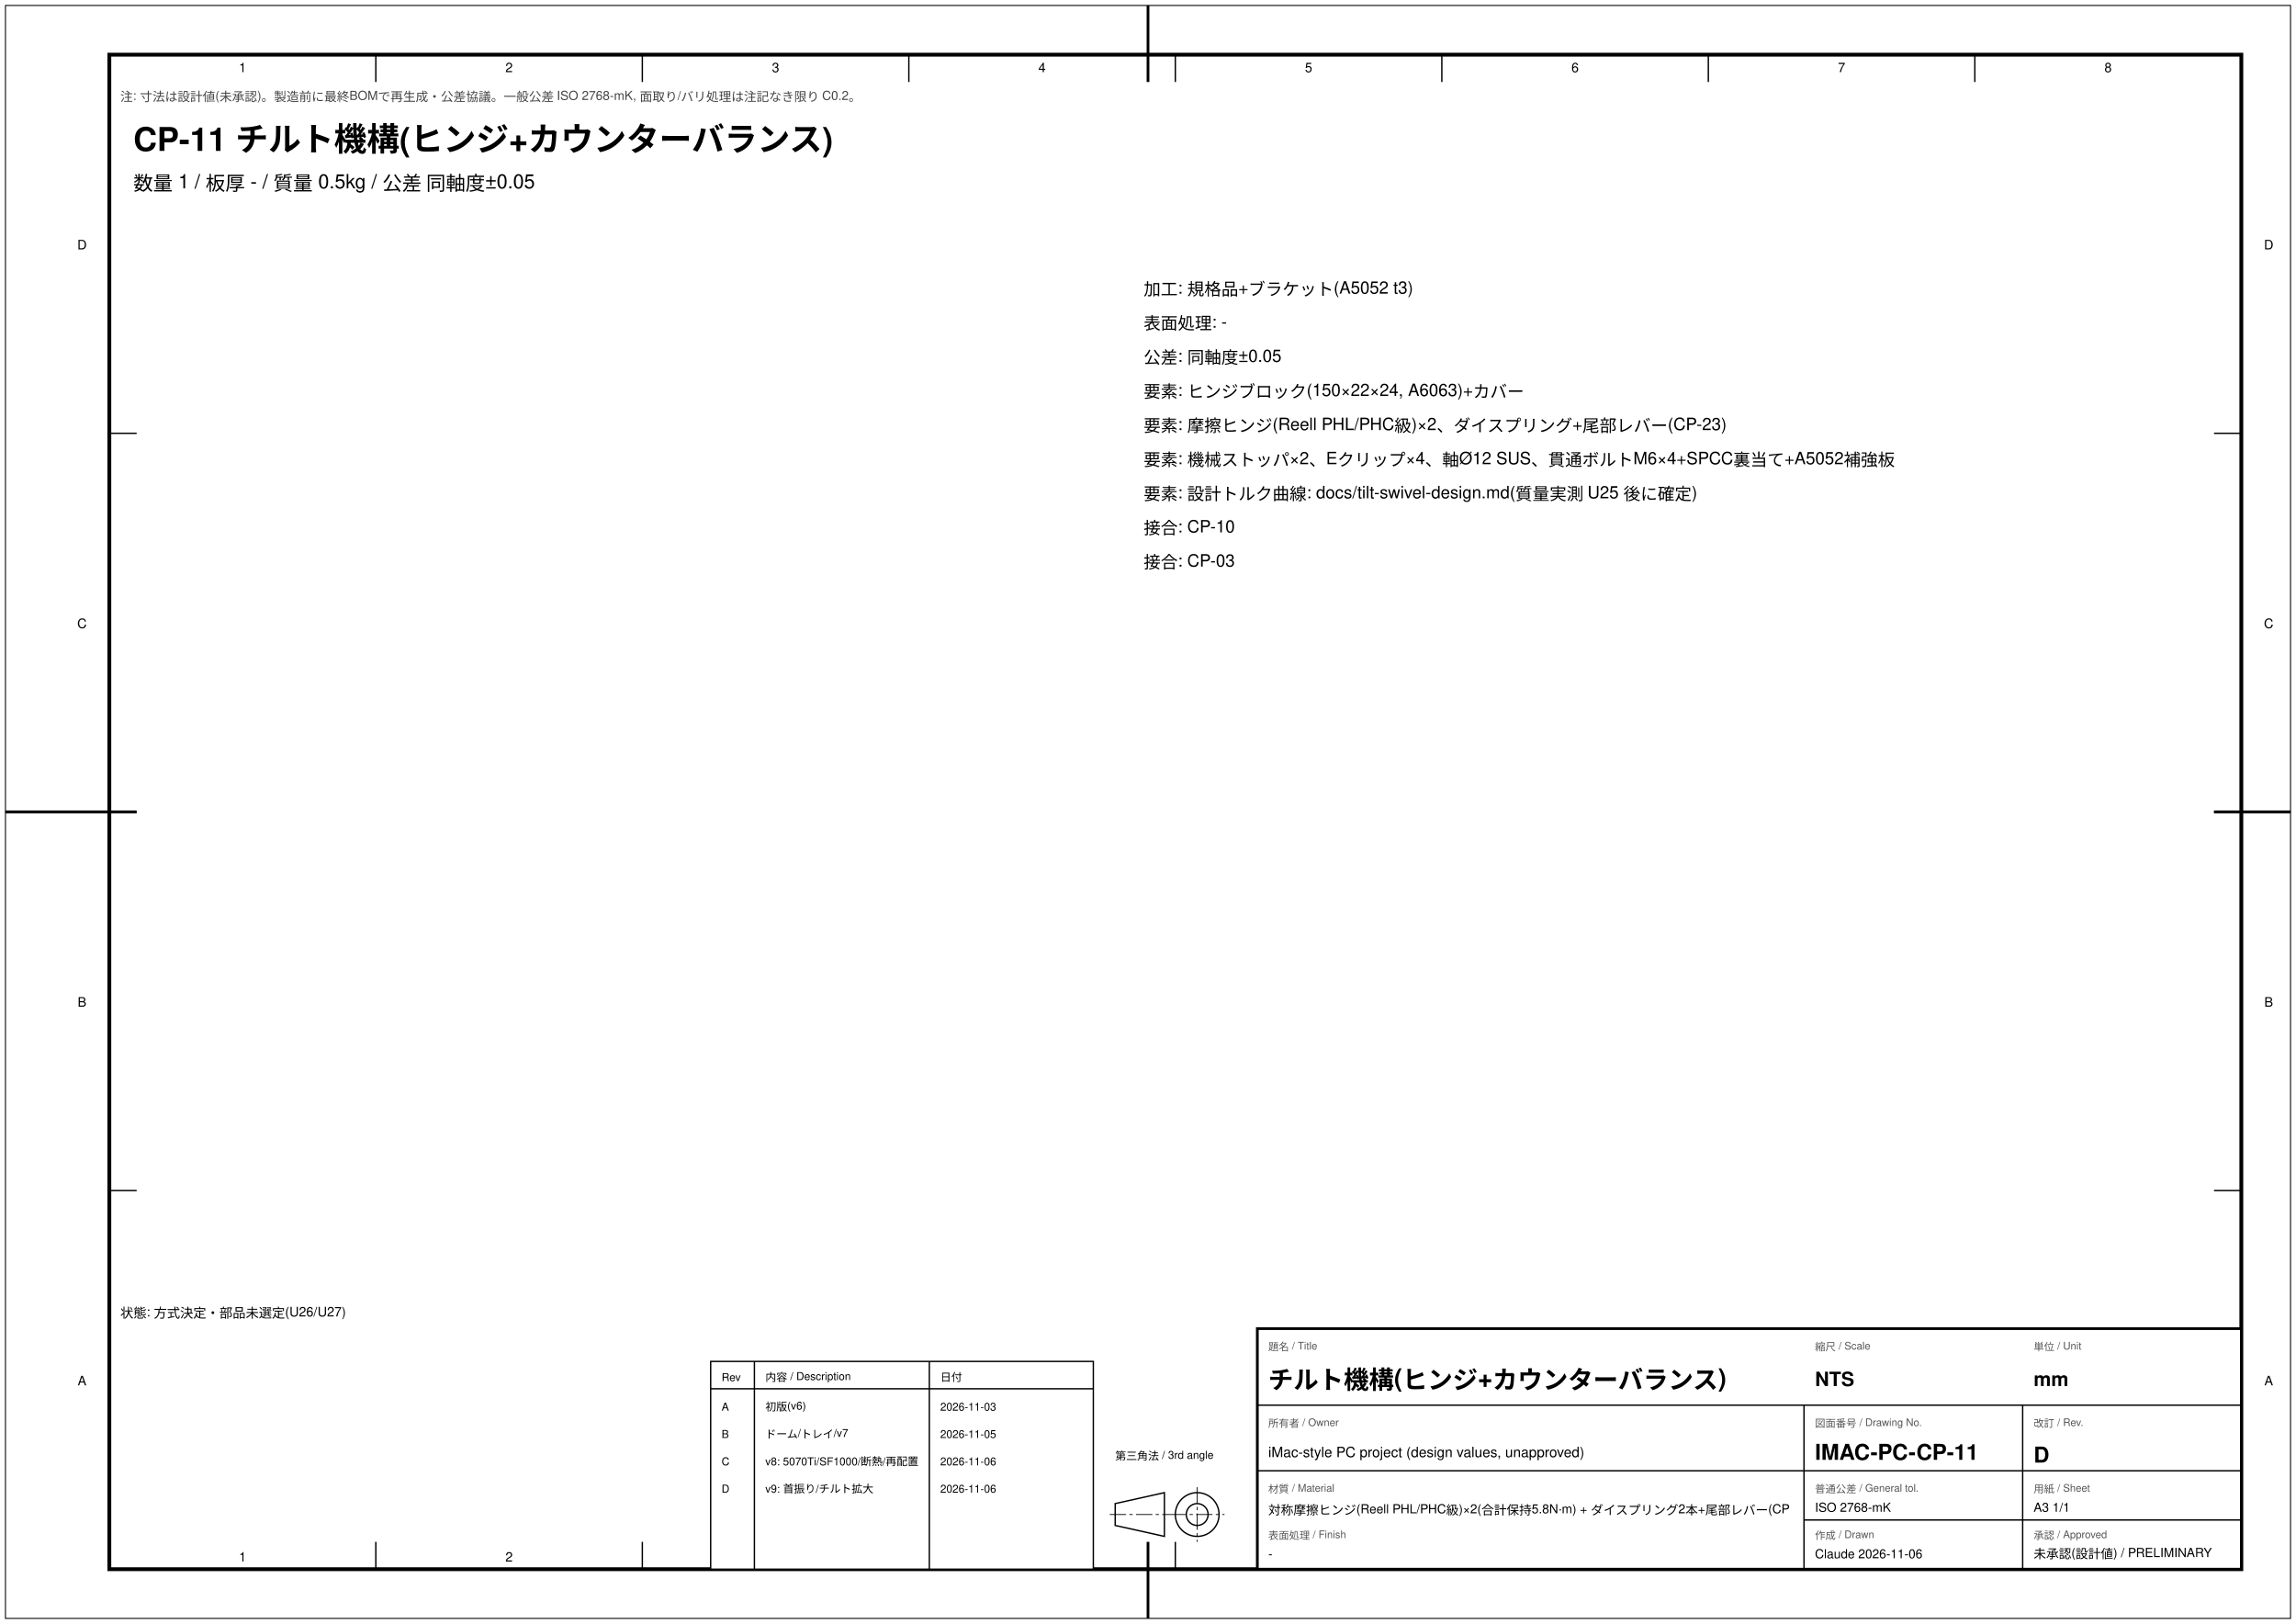
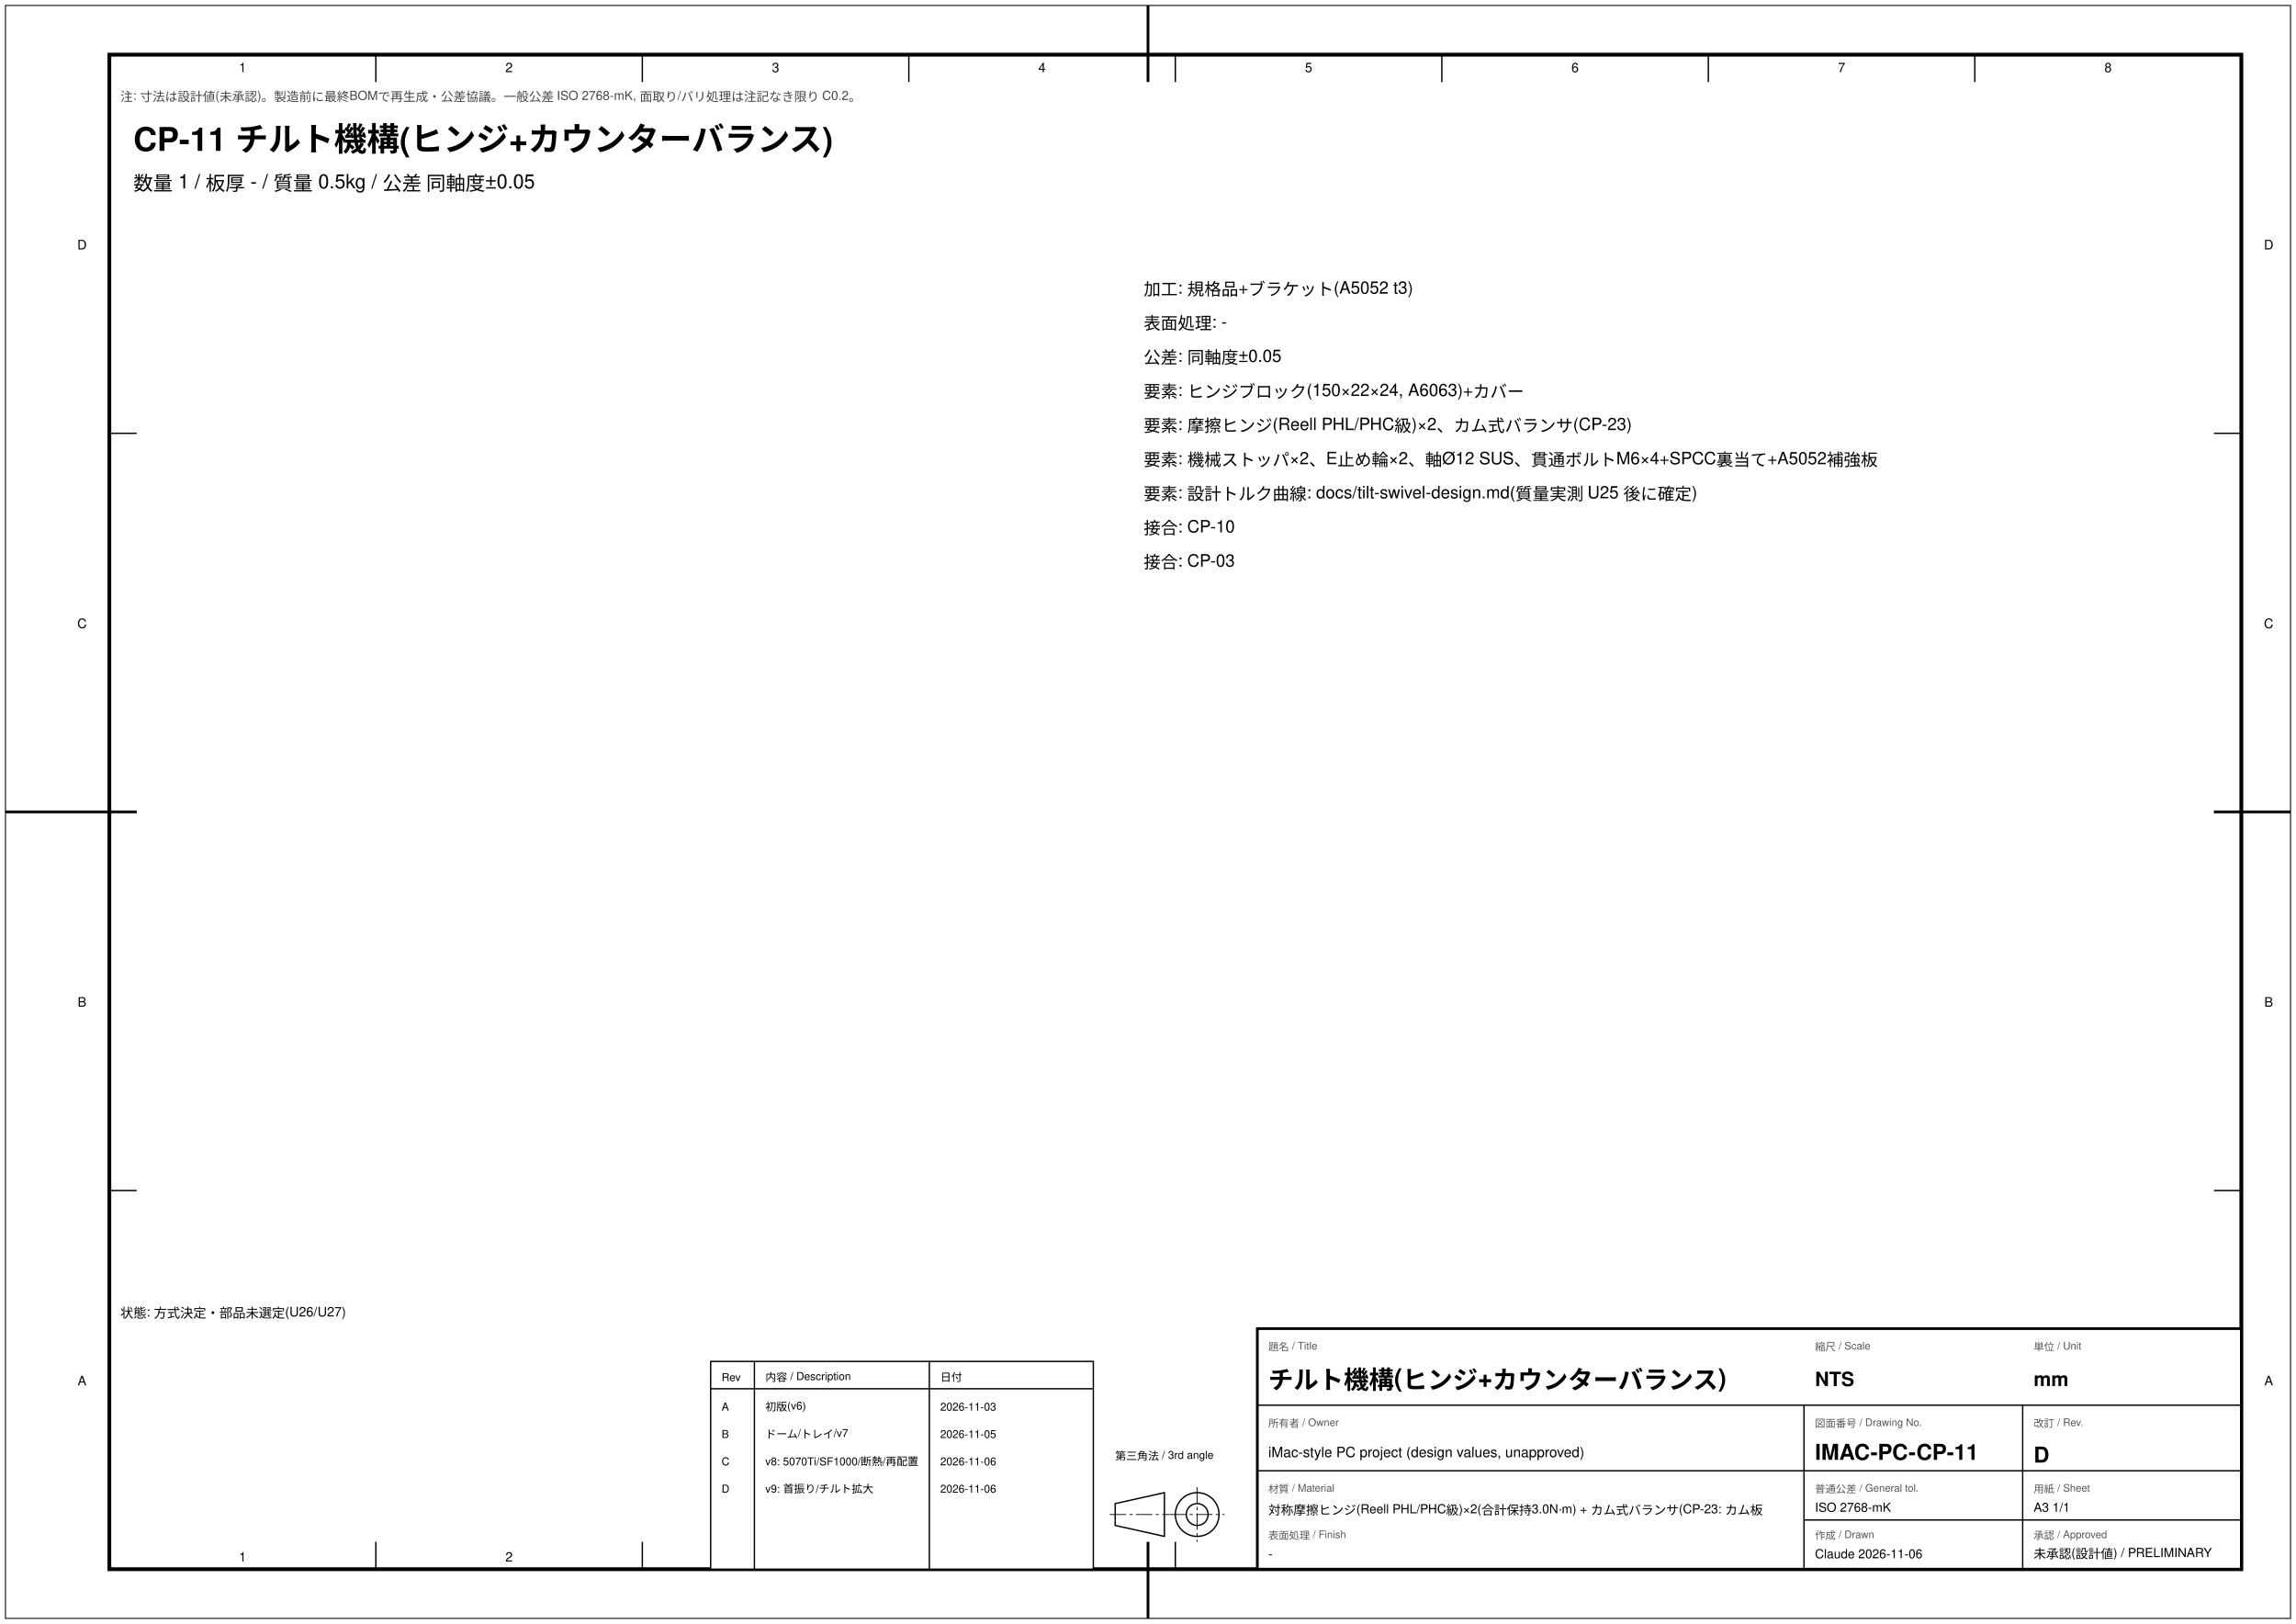
<svg xmlns="http://www.w3.org/2000/svg" viewBox="0 0 420 297" font-family="Helvetica,Arial,sans-serif">
  <defs>
    <marker id="a" markerWidth="5" markerHeight="5" refX="2.5" refY="2.5" orient="auto-start-reverse">
      <path d="M0,0 L5,2.5 L0,5 z" fill="#06c" />
    </marker>
  </defs>
  <rect width="100%" height="100%" fill="#fff" />
  <rect x="1" y="1" width="418" height="295" fill="none" stroke="#000" stroke-width=".18" />
  <rect x="20" y="10" width="390" height="277" fill="none" stroke="#000" stroke-width=".7" />
  <line x1="68.75" y1="10" x2="68.75" y2="15" stroke="#000" stroke-width="0.25" />
  <line x1="68.75" y1="287" x2="68.75" y2="282" stroke="#000" stroke-width="0.25" />
  <text x="44.38" y="13.20" font-size="2.4" text-anchor="middle" font-weight="normal" fill="#000">1</text>
  <text x="44.38" y="285.60" font-size="2.4" text-anchor="middle" font-weight="normal" fill="#000">1</text>
  <line x1="117.5" y1="10" x2="117.5" y2="15" stroke="#000" stroke-width="0.25" />
  <line x1="117.5" y1="287" x2="117.5" y2="282" stroke="#000" stroke-width="0.25" />
  <text x="93.12" y="13.20" font-size="2.4" text-anchor="middle" font-weight="normal" fill="#000">2</text>
  <text x="93.12" y="285.60" font-size="2.4" text-anchor="middle" font-weight="normal" fill="#000">2</text>
  <line x1="166.25" y1="10" x2="166.25" y2="15" stroke="#000" stroke-width="0.25" />
  <line x1="166.25" y1="287" x2="166.25" y2="282" stroke="#000" stroke-width="0.25" />
  <text x="141.88" y="13.20" font-size="2.4" text-anchor="middle" font-weight="normal" fill="#000">3</text>
  <text x="141.88" y="285.60" font-size="2.4" text-anchor="middle" font-weight="normal" fill="#000">3</text>
  <line x1="215.0" y1="10" x2="215.0" y2="15" stroke="#000" stroke-width="0.25" />
  <line x1="215.0" y1="287" x2="215.0" y2="282" stroke="#000" stroke-width="0.25" />
  <text x="190.62" y="13.20" font-size="2.4" text-anchor="middle" font-weight="normal" fill="#000">4</text>
  <text x="190.62" y="285.60" font-size="2.4" text-anchor="middle" font-weight="normal" fill="#000">4</text>
  <line x1="263.75" y1="10" x2="263.75" y2="15" stroke="#000" stroke-width="0.25" />
  <line x1="263.75" y1="287" x2="263.75" y2="282" stroke="#000" stroke-width="0.25" />
  <text x="239.38" y="13.20" font-size="2.4" text-anchor="middle" font-weight="normal" fill="#000">5</text>
  <text x="239.38" y="285.60" font-size="2.4" text-anchor="middle" font-weight="normal" fill="#000">5</text>
  <line x1="312.5" y1="10" x2="312.5" y2="15" stroke="#000" stroke-width="0.25" />
  <line x1="312.5" y1="287" x2="312.5" y2="282" stroke="#000" stroke-width="0.25" />
  <text x="288.12" y="13.20" font-size="2.4" text-anchor="middle" font-weight="normal" fill="#000">6</text>
  <text x="288.12" y="285.60" font-size="2.4" text-anchor="middle" font-weight="normal" fill="#000">6</text>
  <line x1="361.25" y1="10" x2="361.25" y2="15" stroke="#000" stroke-width="0.25" />
  <line x1="361.25" y1="287" x2="361.25" y2="282" stroke="#000" stroke-width="0.25" />
  <text x="336.88" y="13.20" font-size="2.4" text-anchor="middle" font-weight="normal" fill="#000">7</text>
  <text x="336.88" y="285.60" font-size="2.4" text-anchor="middle" font-weight="normal" fill="#000">7</text>
  <text x="385.62" y="13.20" font-size="2.4" text-anchor="middle" font-weight="normal" fill="#000">8</text>
  <text x="385.62" y="285.60" font-size="2.4" text-anchor="middle" font-weight="normal" fill="#000">8</text>
  <line x1="20" y1="79.25" x2="25" y2="79.25" stroke="#000" stroke-width="0.25" />
  <line x1="410" y1="79.25" x2="405" y2="79.25" stroke="#000" stroke-width="0.25" />
  <line x1="20" y1="148.5" x2="25" y2="148.5" stroke="#000" stroke-width="0.25" />
  <line x1="410" y1="148.5" x2="405" y2="148.5" stroke="#000" stroke-width="0.25" />
  <line x1="20" y1="217.75" x2="25" y2="217.75" stroke="#000" stroke-width="0.25" />
  <line x1="410" y1="217.75" x2="405" y2="217.75" stroke="#000" stroke-width="0.25" />
  <text x="15.00" y="45.62" font-size="2.4" text-anchor="middle" font-weight="normal" fill="#000">D</text>
  <text x="415.00" y="45.62" font-size="2.4" text-anchor="middle" font-weight="normal" fill="#000">D</text>
  <text x="15.00" y="114.88" font-size="2.4" text-anchor="middle" font-weight="normal" fill="#000">C</text>
  <text x="415.00" y="114.88" font-size="2.4" text-anchor="middle" font-weight="normal" fill="#000">C</text>
  <text x="15.00" y="184.12" font-size="2.4" text-anchor="middle" font-weight="normal" fill="#000">B</text>
  <text x="415.00" y="184.12" font-size="2.4" text-anchor="middle" font-weight="normal" fill="#000">B</text>
  <text x="15.00" y="253.38" font-size="2.4" text-anchor="middle" font-weight="normal" fill="#000">A</text>
  <text x="415.00" y="253.38" font-size="2.4" text-anchor="middle" font-weight="normal" fill="#000">A</text>
  <line x1="1" y1="148.5" x2="25" y2="148.5" stroke="#000" stroke-width="0.5" />
  <line x1="405" y1="148.5" x2="419" y2="148.5" stroke="#000" stroke-width="0.5" />
  <line x1="210.0" y1="1" x2="210.0" y2="15" stroke="#000" stroke-width="0.5" />
  <line x1="210.0" y1="282" x2="210.0" y2="296" stroke="#000" stroke-width="0.5" />
  <rect x="230" y="243" width="180" height="44" fill="#fff" stroke="#000" stroke-width=".5" />
  <line x1="230" y1="257" x2="410" y2="257" stroke="#000" stroke-width="0.25" />
  <line x1="230" y1="269" x2="410" y2="269" stroke="#000" stroke-width="0.25" />
  <line x1="330" y1="257" x2="330" y2="287" stroke="#000" stroke-width="0.25" />
  <line x1="370" y1="257" x2="370" y2="287" stroke="#000" stroke-width="0.25" />
  <line x1="330" y1="278" x2="410" y2="278" stroke="#000" stroke-width="0.25" />
  <text x="232.00" y="247.00" font-size="1.9" text-anchor="start" font-weight="normal" fill="#555">題名 / Title</text>
  <text x="232.00" y="254.00" font-size="4.6" text-anchor="start" font-weight="bold" fill="#000">チルト機構(ヒンジ+カウンターバランス)</text>
  <text x="232.00" y="261.00" font-size="1.9" text-anchor="start" font-weight="normal" fill="#555">所有者 / Owner</text>
  <text x="232.00" y="266.50" font-size="2.6" text-anchor="start" font-weight="normal" fill="#000">iMac-style PC project (design values, unapproved)</text>
  <text x="232.00" y="273.00" font-size="1.9" text-anchor="start" font-weight="normal" fill="#555">材質 / Material</text>
-   <text x="232.00" y="277.00" font-size="2.3" text-anchor="start" font-weight="normal" fill="#000">対称摩擦ヒンジ(Reell PHL/PHC級)×2(合計保持5.8N·m) + ダイスプリング2本+尾部レバー(CP</text>
+   <text x="232.00" y="277.00" font-size="2.3" text-anchor="start" font-weight="normal" fill="#000">対称摩擦ヒンジ(Reell PHL/PHC級)×2(合計保持3.0N·m) + カム式バランサ(CP-23: カム板</text>
  <text x="232.00" y="281.50" font-size="1.9" text-anchor="start" font-weight="normal" fill="#555">表面処理 / Finish</text>
  <text x="232.00" y="285.00" font-size="2.3" text-anchor="start" font-weight="normal" fill="#000">-</text>
  <text x="332.00" y="261.00" font-size="1.9" text-anchor="start" font-weight="normal" fill="#555">図面番号 / Drawing No.</text>
  <text x="332.00" y="267.00" font-size="4.0" text-anchor="start" font-weight="bold" fill="#000">IMAC-PC-CP-11</text>
  <text x="332.00" y="273.00" font-size="1.9" text-anchor="start" font-weight="normal" fill="#555">普通公差 / General tol.</text>
  <text x="332.00" y="276.50" font-size="2.3" text-anchor="start" font-weight="normal" fill="#000">ISO 2768-mK</text>
  <text x="372.00" y="261.00" font-size="1.9" text-anchor="start" font-weight="normal" fill="#555">改訂 / Rev.</text>
  <text x="372.00" y="267.50" font-size="4.0" text-anchor="start" font-weight="bold" fill="#000">D</text>
  <text x="372.00" y="273.00" font-size="1.9" text-anchor="start" font-weight="normal" fill="#555">用紙 / Sheet</text>
  <text x="372.00" y="276.50" font-size="2.3" text-anchor="start" font-weight="normal" fill="#000">A3  1/1</text>
  <text x="332.00" y="247.00" font-size="1.9" text-anchor="start" font-weight="normal" fill="#555">縮尺 / Scale</text>
  <text x="332.00" y="253.50" font-size="3.6" text-anchor="start" font-weight="bold" fill="#000">NTS</text>
  <text x="372.00" y="247.00" font-size="1.9" text-anchor="start" font-weight="normal" fill="#555">単位 / Unit</text>
  <text x="372.00" y="253.50" font-size="3.6" text-anchor="start" font-weight="bold" fill="#000">mm</text>
  <text x="332.00" y="281.50" font-size="1.9" text-anchor="start" font-weight="normal" fill="#555">作成 / Drawn</text>
  <text x="332.00" y="285.00" font-size="2.3" text-anchor="start" font-weight="normal" fill="#000">Claude 2026-11-06</text>
  <text x="372.00" y="281.50" font-size="1.9" text-anchor="start" font-weight="normal" fill="#555">承認 / Approved</text>
  <text x="372.00" y="285.00" font-size="2.3" text-anchor="start" font-weight="normal" fill="#000">未承認(設計値) / PRELIMINARY</text>
  <g transform="translate(204,273)" stroke="#000" stroke-width=".25" fill="none">
    <path d="M0,2 L9,0 L9,8 L0,6 Z" />
    <line x1="-1" y1="4" x2="10" y2="4" stroke="#000" stroke-width="0.15" stroke-dasharray="3,0.6,0.6,0.6" />
    <circle cx="15" cy="4" r="4" />
    <circle cx="15" cy="4" r="2" />
    <line x1="10" y1="4" x2="20" y2="4" stroke="#000" stroke-width="0.15" stroke-dasharray="3,0.6,0.6,0.6" />
    <line x1="15" y1="-1" x2="15" y2="9" stroke="#000" stroke-width="0.15" stroke-dasharray="3,0.6,0.6,0.6" />
  </g>
  <text x="204.00" y="267.00" font-size="2.0" text-anchor="start" font-weight="normal" fill="#000">第三角法 / 3rd angle</text>
  <rect x="130" y="249" width="70" height="38" fill="#fff" stroke="#000" stroke-width=".25" />
  <line x1="130" y1="254" x2="200" y2="254" stroke="#000" stroke-width="0.25" />
  <line x1="138" y1="249" x2="138" y2="287" stroke="#000" stroke-width="0.25" />
  <line x1="170" y1="249" x2="170" y2="287" stroke="#000" stroke-width="0.25" />
  <text x="132.00" y="252.60" font-size="2.0" text-anchor="start" font-weight="normal" fill="#000">Rev</text>
  <text x="140.00" y="252.60" font-size="2.0" text-anchor="start" font-weight="normal" fill="#000">内容 / Description</text>
  <text x="172.00" y="252.60" font-size="2.0" text-anchor="start" font-weight="normal" fill="#000">日付</text>
  <text x="132.00" y="258.00" font-size="2.0" text-anchor="start" font-weight="normal" fill="#000">A</text>
  <text x="140.00" y="258.00" font-size="2.0" text-anchor="start" font-weight="normal" fill="#000">初版(v6)</text>
  <text x="172.00" y="258.00" font-size="2.0" text-anchor="start" font-weight="normal" fill="#000">2026-11-03</text>
  <text x="132.00" y="263.00" font-size="2.0" text-anchor="start" font-weight="normal" fill="#000">B</text>
  <text x="140.00" y="263.00" font-size="2.0" text-anchor="start" font-weight="normal" fill="#000">ドーム/トレイ/v7</text>
  <text x="172.00" y="263.00" font-size="2.0" text-anchor="start" font-weight="normal" fill="#000">2026-11-05</text>
  <text x="132.00" y="268.00" font-size="2.0" text-anchor="start" font-weight="normal" fill="#000">C</text>
  <text x="140.00" y="268.00" font-size="2.0" text-anchor="start" font-weight="normal" fill="#000">v8: 5070Ti/SF1000/断熱/再配置</text>
  <text x="172.00" y="268.00" font-size="2.0" text-anchor="start" font-weight="normal" fill="#000">2026-11-06</text>
  <text x="132.00" y="273.00" font-size="2.0" text-anchor="start" font-weight="normal" fill="#000">D</text>
  <text x="140.00" y="273.00" font-size="2.0" text-anchor="start" font-weight="normal" fill="#000">v9: 首振り/チルト拡大</text>
  <text x="172.00" y="273.00" font-size="2.0" text-anchor="start" font-weight="normal" fill="#000">2026-11-06</text>
  <text x="22.00" y="241.00" font-size="2.4" text-anchor="start" font-weight="normal" fill="#000">状態: 方式決定・部品未選定(U26/U27)</text>
  <text x="22.00" y="18.50" font-size="2.3" text-anchor="start" font-weight="normal" fill="#444">注: 寸法は設計値(未承認)。製造前に最終BOMで再生成・公差協議。一般公差 ISO 2768-mK, 面取り/バリ処理は注記なき限り C0.2。</text>
  <g transform="translate(22,18) scale(1.2)">
    <text x="2" y="8" font-size="5" font-weight="bold">CP-11 チルト機構(ヒンジ+カウンターバランス)</text>
    <text x="2" y="14" font-size="3">数量 1 / 板厚 - / 質量 0.5kg / 公差 同軸度±0.05</text>
    <text x="156" y="30" font-size="2.6">加工: 規格品+ブラケット(A5052 t3)</text>
    <text x="156" y="35.2" font-size="2.6">表面処理: -</text>
    <text x="156" y="40.4" font-size="2.6">公差: 同軸度±0.05</text>
    <text x="156" y="45.6" font-size="2.6">要素: ヒンジブロック(150×22×24, A6063)+カバー</text>
-     <text x="156" y="50.8" font-size="2.6">要素: 摩擦ヒンジ(Reell PHL/PHC級)×2、ダイスプリング+尾部レバー(CP-23)</text>
-     <text x="156" y="56" font-size="2.6">要素: 機械ストッパ×2、Eクリップ×4、軸Ø12 SUS、貫通ボルトM6×4+SPCC裏当て+A5052補強板</text>
+     <text x="156" y="50.8" font-size="2.6">要素: 摩擦ヒンジ(Reell PHL/PHC級)×2、カム式バランサ(CP-23)</text>
+     <text x="156" y="56" font-size="2.6">要素: 機械ストッパ×2、E止め輪×2、軸Ø12 SUS、貫通ボルトM6×4+SPCC裏当て+A5052補強板</text>
    <text x="156" y="61.2" font-size="2.6">要素: 設計トルク曲線: docs/tilt-swivel-design.md(質量実測 U25 後に確定)</text>
    <text x="156" y="66.4" font-size="2.6">接合: CP-10</text>
    <text x="156" y="71.6" font-size="2.6">接合: CP-03</text>
  </g>
</svg>
